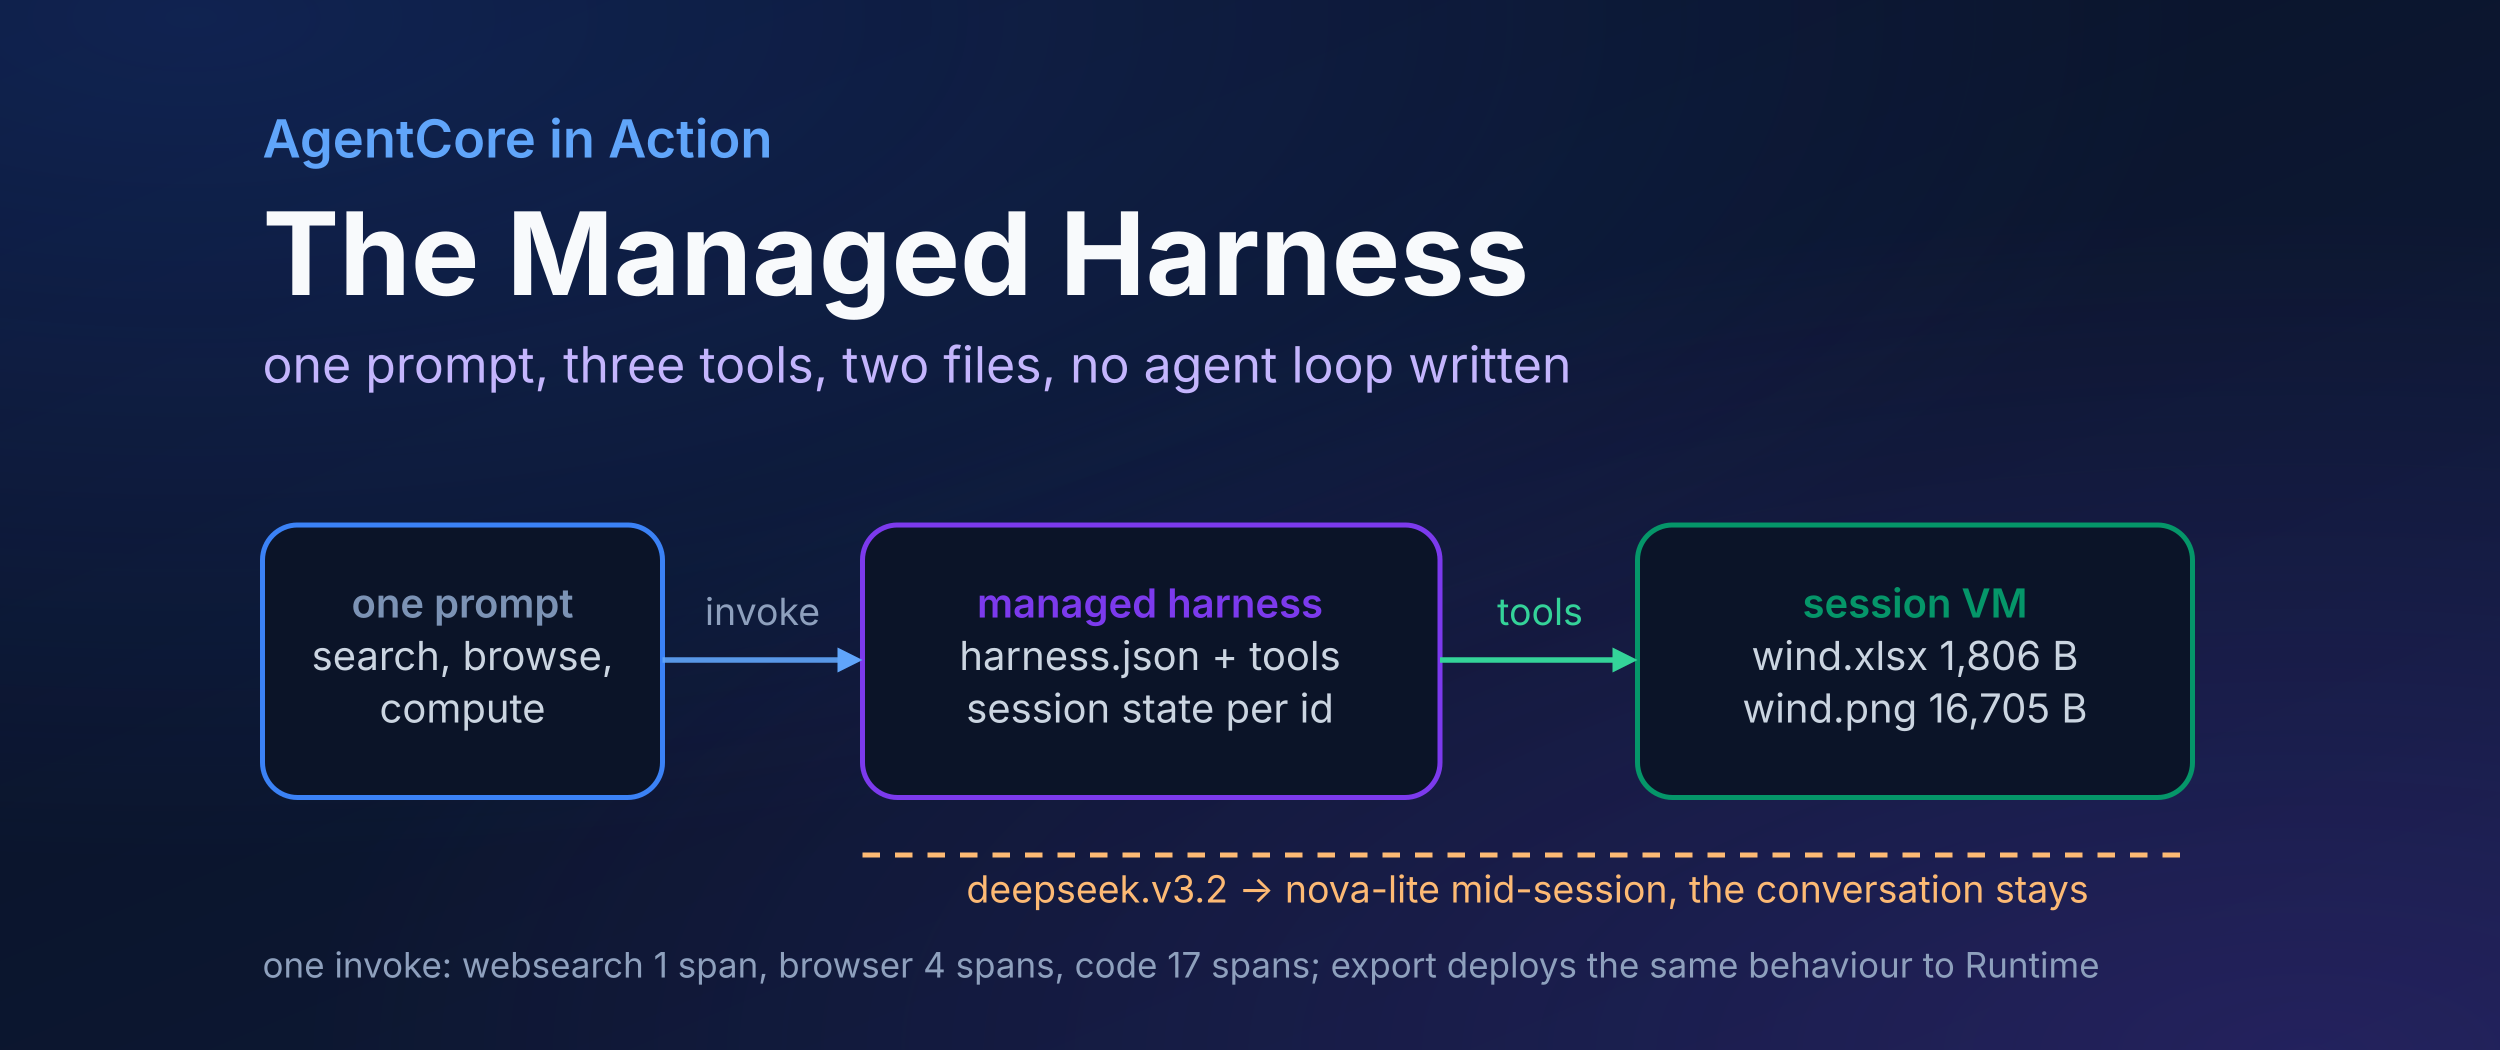
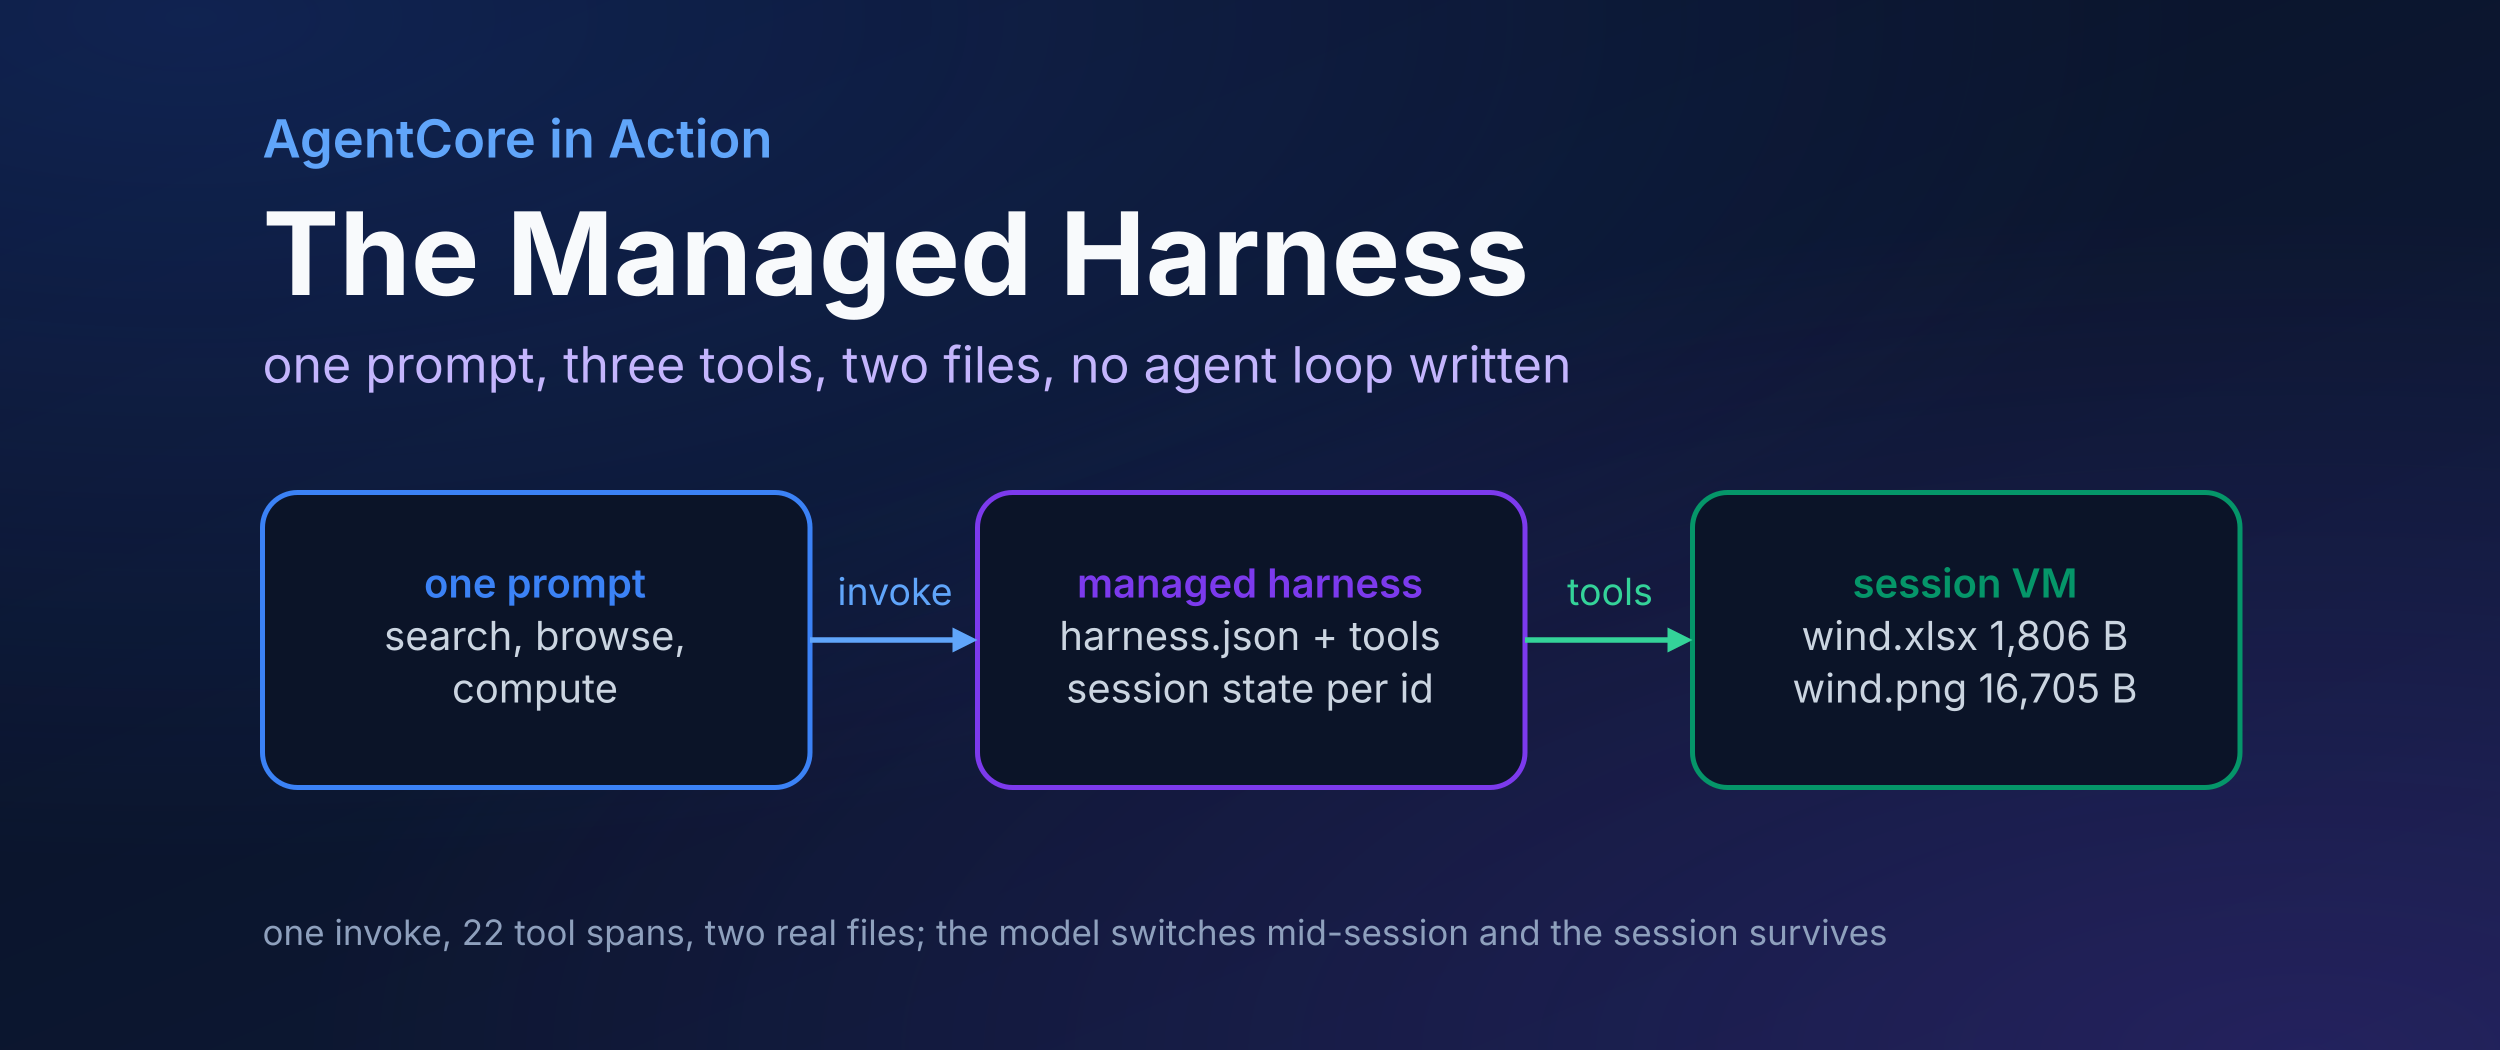
<svg xmlns="http://www.w3.org/2000/svg" viewBox="0 0 1000 420" width="1000" height="420" role="img">
  <defs>
    <linearGradient id="bg" x1="0" y1="0" x2="1" y2="1">
      <stop offset="0" stop-color="#0a1024" />
      <stop offset="1" stop-color="#0d1c3a" />
    </linearGradient>
    <radialGradient id="g1" cx="0.08" cy="0.02" r="0.8">
      <stop offset="0" stop-color="#2563eb" stop-opacity="0.22" />
      <stop offset="1" stop-color="#2563eb" stop-opacity="0" />
    </radialGradient>
    <radialGradient id="g2" cx="0.92" cy="1.0" r="0.8">
      <stop offset="0" stop-color="#7c3aed" stop-opacity="0.20" />
      <stop offset="1" stop-color="#7c3aed" stop-opacity="0" />
    </radialGradient>
  </defs>
  <rect width="1000" height="420" fill="url(#bg)" />
  <rect width="1000" height="420" fill="url(#g1)" />
  <rect width="1000" height="420" fill="url(#g2)" />
  <text x="105" y="63" font-family="Inter, Helvetica Neue, Arial, sans-serif" font-size="21" fill="#60a5fa" font-weight="600">AgentCore in Action</text>
  <text x="105" y="118" font-family="Inter, Helvetica Neue, Arial, sans-serif" font-size="46" fill="#f8fafc" font-weight="700">The Managed Harness</text>
  <text x="105" y="153" font-family="Inter, Helvetica Neue, Arial, sans-serif" font-size="20" fill="#c4b5fd">one prompt, three tools, two files, no agent loop written</text>
-   <rect x="105" y="210" width="160" height="109" rx="14" fill="#0b1428" stroke="#3b82f6" stroke-width="2" />
-   <text x="185" y="247" font-family="Inter, Helvetica Neue, Arial, sans-serif" font-size="16" fill="#7c93b5" font-weight="600" text-anchor="middle">one prompt</text>
-   <text x="185" y="268" font-family="Inter, Helvetica Neue, Arial, sans-serif" font-size="16" fill="#cbd5e1" font-weight="400" text-anchor="middle">search, browse,</text>
-   <text x="185" y="289" font-family="Inter, Helvetica Neue, Arial, sans-serif" font-size="16" fill="#cbd5e1" font-weight="400" text-anchor="middle">compute</text>
-   <rect x="345" y="210" width="231" height="109" rx="14" fill="#0b1428" stroke="#7c3aed" stroke-width="2" />
-   <text x="460" y="247" font-family="Inter, Helvetica Neue, Arial, sans-serif" font-size="16" fill="#7c3aed" font-weight="600" text-anchor="middle">managed harness</text>
-   <text x="460" y="268" font-family="Inter, Helvetica Neue, Arial, sans-serif" font-size="16" fill="#cbd5e1" font-weight="400" text-anchor="middle">harness.json + tools</text>
-   <text x="460" y="289" font-family="Inter, Helvetica Neue, Arial, sans-serif" font-size="16" fill="#cbd5e1" font-weight="400" text-anchor="middle">session state per id</text>
-   <rect x="655" y="210" width="222" height="109" rx="14" fill="#0b1428" stroke="#059669" stroke-width="2" />
-   <text x="766" y="247" font-family="Inter, Helvetica Neue, Arial, sans-serif" font-size="16" fill="#059669" font-weight="600" text-anchor="middle">session VM</text>
-   <text x="766" y="268" font-family="Inter, Helvetica Neue, Arial, sans-serif" font-size="16" fill="#cbd5e1" font-weight="400" text-anchor="middle">wind.xlsx 1,806 B</text>
-   <text x="766" y="289" font-family="Inter, Helvetica Neue, Arial, sans-serif" font-size="16" fill="#cbd5e1" font-weight="400" text-anchor="middle">wind.png 16,705 B</text>
-   <line x1="265.00" y1="264.00" x2="339.50" y2="264.00" stroke="#60a5fa" stroke-width="2.2" opacity="0.9" />
-   <polygon points="335.00,259.00 345.00,264.00 335.00,269.00" fill="#60a5fa" />
-   <text x="305" y="250" font-family="Inter, Helvetica Neue, Arial, sans-serif" font-size="15" fill="#8ea0bd" text-anchor="middle">invoke</text>
-   <line x1="576.00" y1="264.00" x2="649.50" y2="264.00" stroke="#34d399" stroke-width="2.2" />
-   <polygon points="645.00,259.00 655.00,264.00 645.00,269.00" fill="#34d399" />
-   <text x="616" y="250" font-family="Inter, Helvetica Neue, Arial, sans-serif" font-size="15" fill="#34d399" text-anchor="middle">tools</text>
-   <line x1="345" y1="342" x2="877" y2="342" stroke="#fdba74" stroke-width="2" stroke-dasharray="7 6" />
-   <text x="611" y="361" font-family="Inter, Helvetica Neue, Arial, sans-serif" font-size="15" fill="#fdba74" text-anchor="middle">deepseek.v3.2 -&gt; nova-lite mid-session, the conversation stays</text>
-   <text x="105" y="391" font-family="Inter, Helvetica Neue, Arial, sans-serif" font-size="14" fill="#8ea0bd">one invoke: websearch 1 span, browser 4 spans, code 17 spans; export deploys the same behaviour to Runtime</text>
+   <rect x="105" y="197" width="219" height="118" rx="14" fill="#0b1428" stroke="#3b82f6" stroke-width="2" />
+   <text x="214" y="239" font-family="Inter, Helvetica Neue, Arial, sans-serif" font-size="16" fill="#3b82f6" font-weight="600" text-anchor="middle">one prompt</text>
+   <text x="214" y="260" font-family="Inter, Helvetica Neue, Arial, sans-serif" font-size="16" fill="#cbd5e1" font-weight="400" text-anchor="middle">search, browse,</text>
+   <text x="214" y="281" font-family="Inter, Helvetica Neue, Arial, sans-serif" font-size="16" fill="#cbd5e1" font-weight="400" text-anchor="middle">compute</text>
+   <rect x="391" y="197" width="219" height="118" rx="14" fill="#0b1428" stroke="#7c3aed" stroke-width="2" />
+   <text x="500" y="239" font-family="Inter, Helvetica Neue, Arial, sans-serif" font-size="16" fill="#7c3aed" font-weight="600" text-anchor="middle">managed harness</text>
+   <text x="500" y="260" font-family="Inter, Helvetica Neue, Arial, sans-serif" font-size="16" fill="#cbd5e1" font-weight="400" text-anchor="middle">harness.json + tools</text>
+   <text x="500" y="281" font-family="Inter, Helvetica Neue, Arial, sans-serif" font-size="16" fill="#cbd5e1" font-weight="400" text-anchor="middle">session state per id</text>
+   <rect x="677" y="197" width="219" height="118" rx="14" fill="#0b1428" stroke="#059669" stroke-width="2" />
+   <text x="786" y="239" font-family="Inter, Helvetica Neue, Arial, sans-serif" font-size="16" fill="#059669" font-weight="600" text-anchor="middle">session VM</text>
+   <text x="786" y="260" font-family="Inter, Helvetica Neue, Arial, sans-serif" font-size="16" fill="#cbd5e1" font-weight="400" text-anchor="middle">wind.xlsx 1,806 B</text>
+   <text x="786" y="281" font-family="Inter, Helvetica Neue, Arial, sans-serif" font-size="16" fill="#cbd5e1" font-weight="400" text-anchor="middle">wind.png 16,705 B</text>
+   <line x1="324.00" y1="256.00" x2="385.50" y2="256.00" stroke="#60a5fa" stroke-width="2.2" />
+   <polygon points="381.00,251.00 391.00,256.00 381.00,261.00" fill="#60a5fa" />
+   <text x="358" y="242" font-family="Inter, Helvetica Neue, Arial, sans-serif" font-size="15" fill="#60a5fa" text-anchor="middle">invoke</text>
+   <line x1="610.00" y1="256.00" x2="671.50" y2="256.00" stroke="#34d399" stroke-width="2.2" />
+   <polygon points="667.00,251.00 677.00,256.00 667.00,261.00" fill="#34d399" />
+   <text x="644" y="242" font-family="Inter, Helvetica Neue, Arial, sans-serif" font-size="15" fill="#34d399" text-anchor="middle">tools</text>
+   <text x="105" y="378" font-family="Inter, Helvetica Neue, Arial, sans-serif" font-size="14" fill="#8ea0bd">one invoke, 22 tool spans, two real files; the model switches mid-session and the session survives</text>
</svg>
